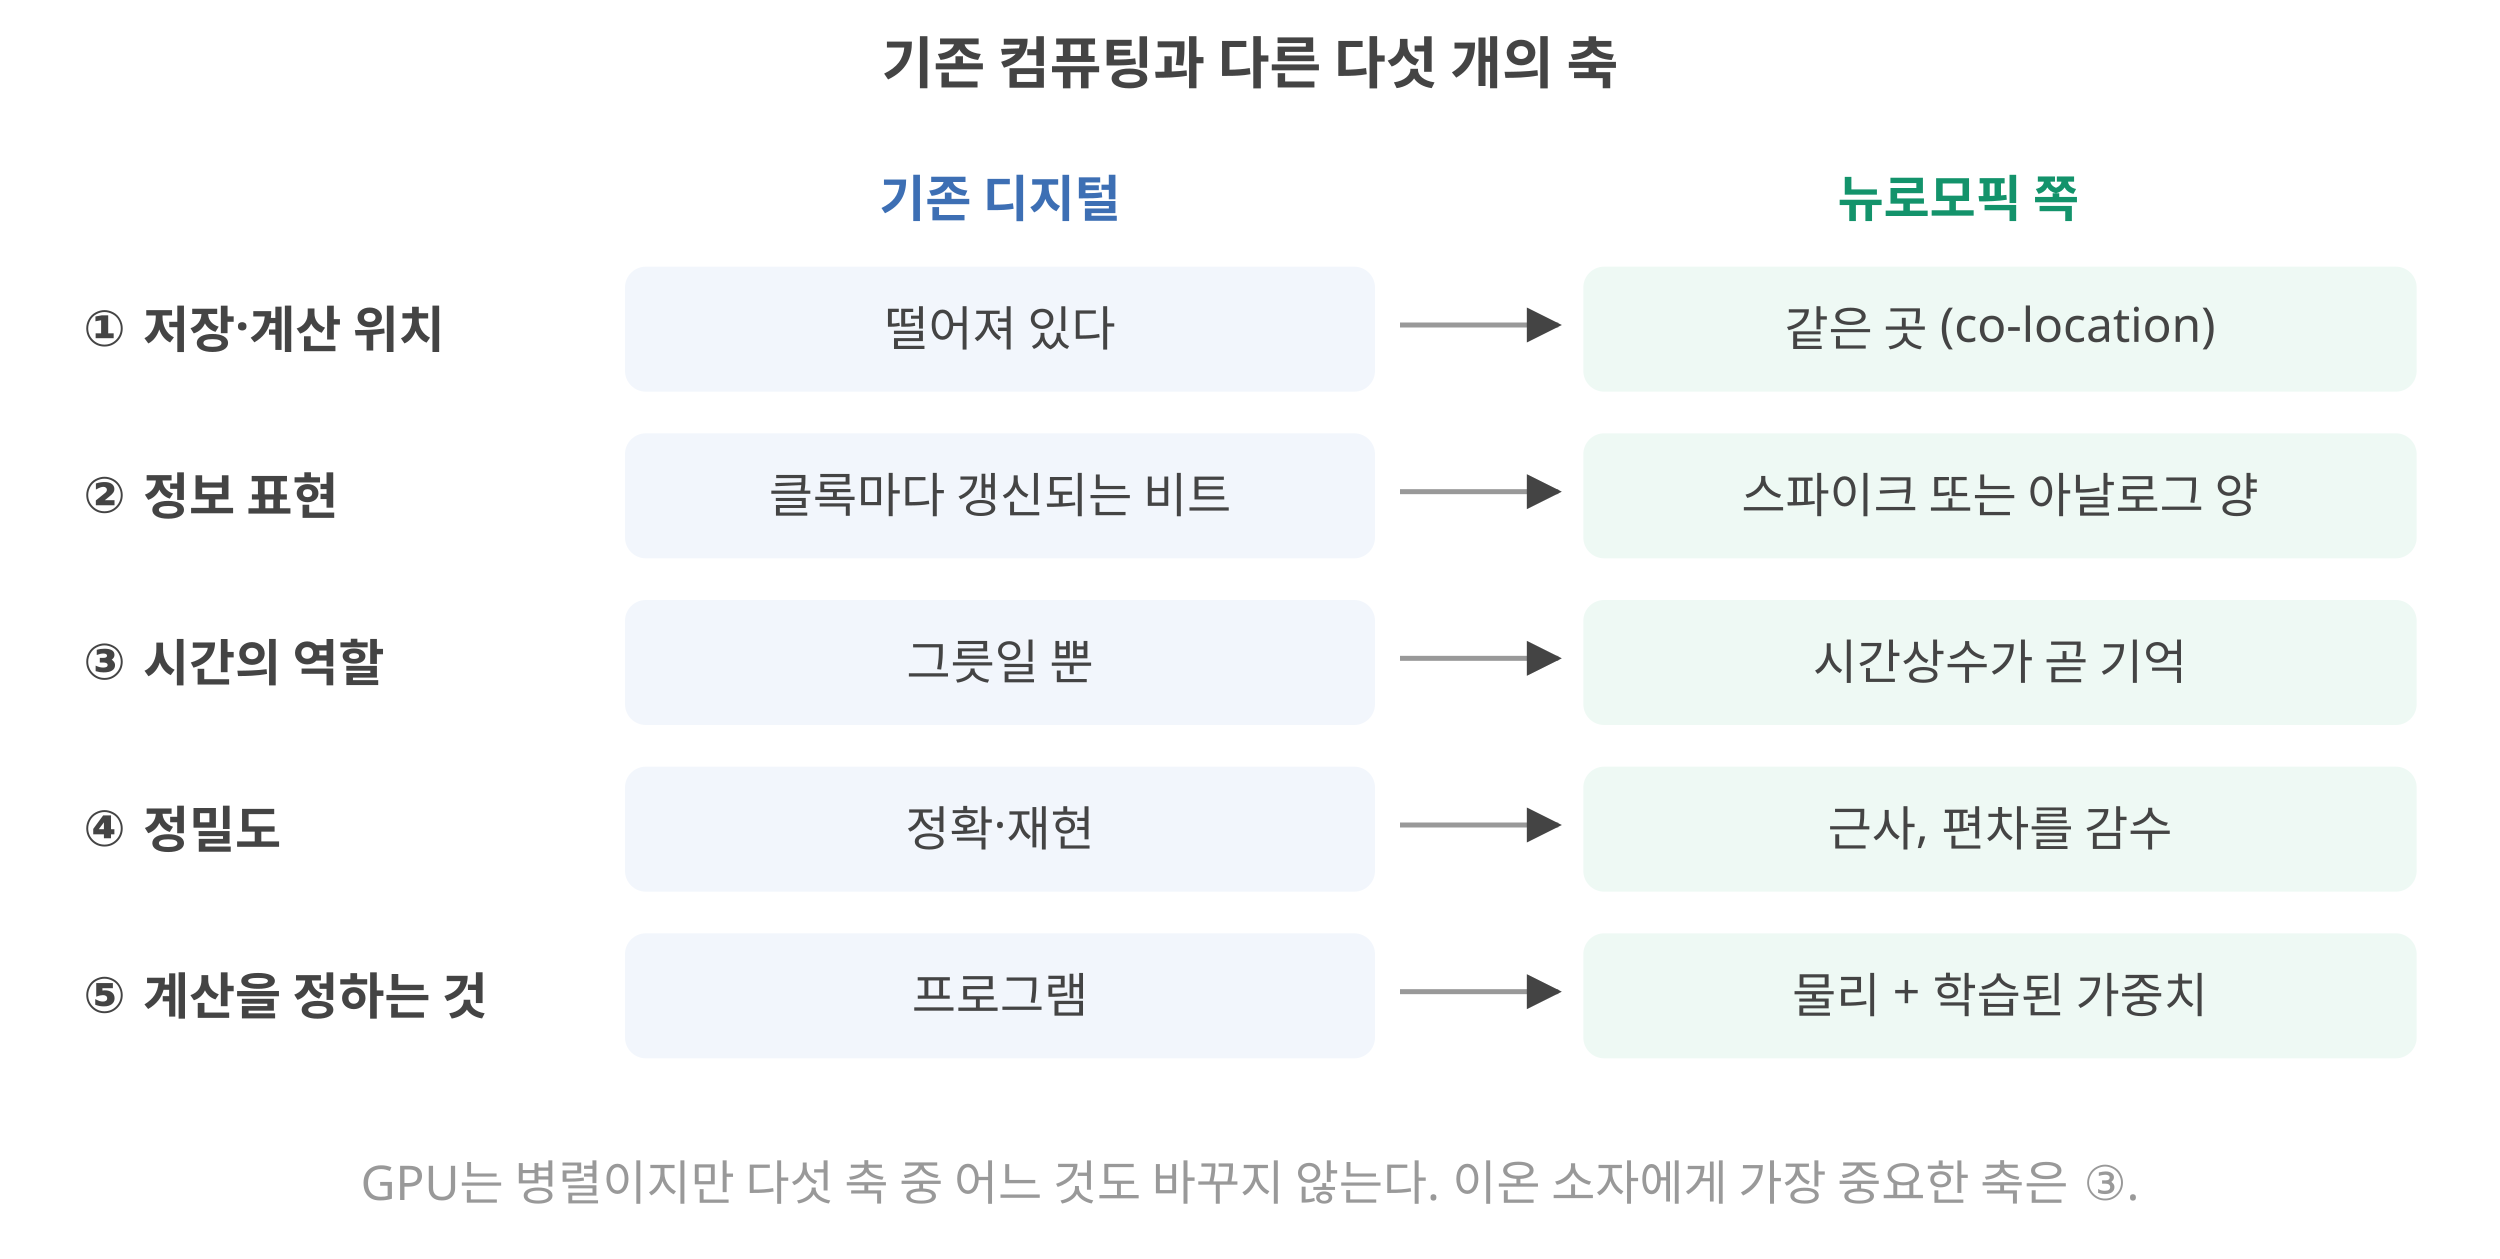
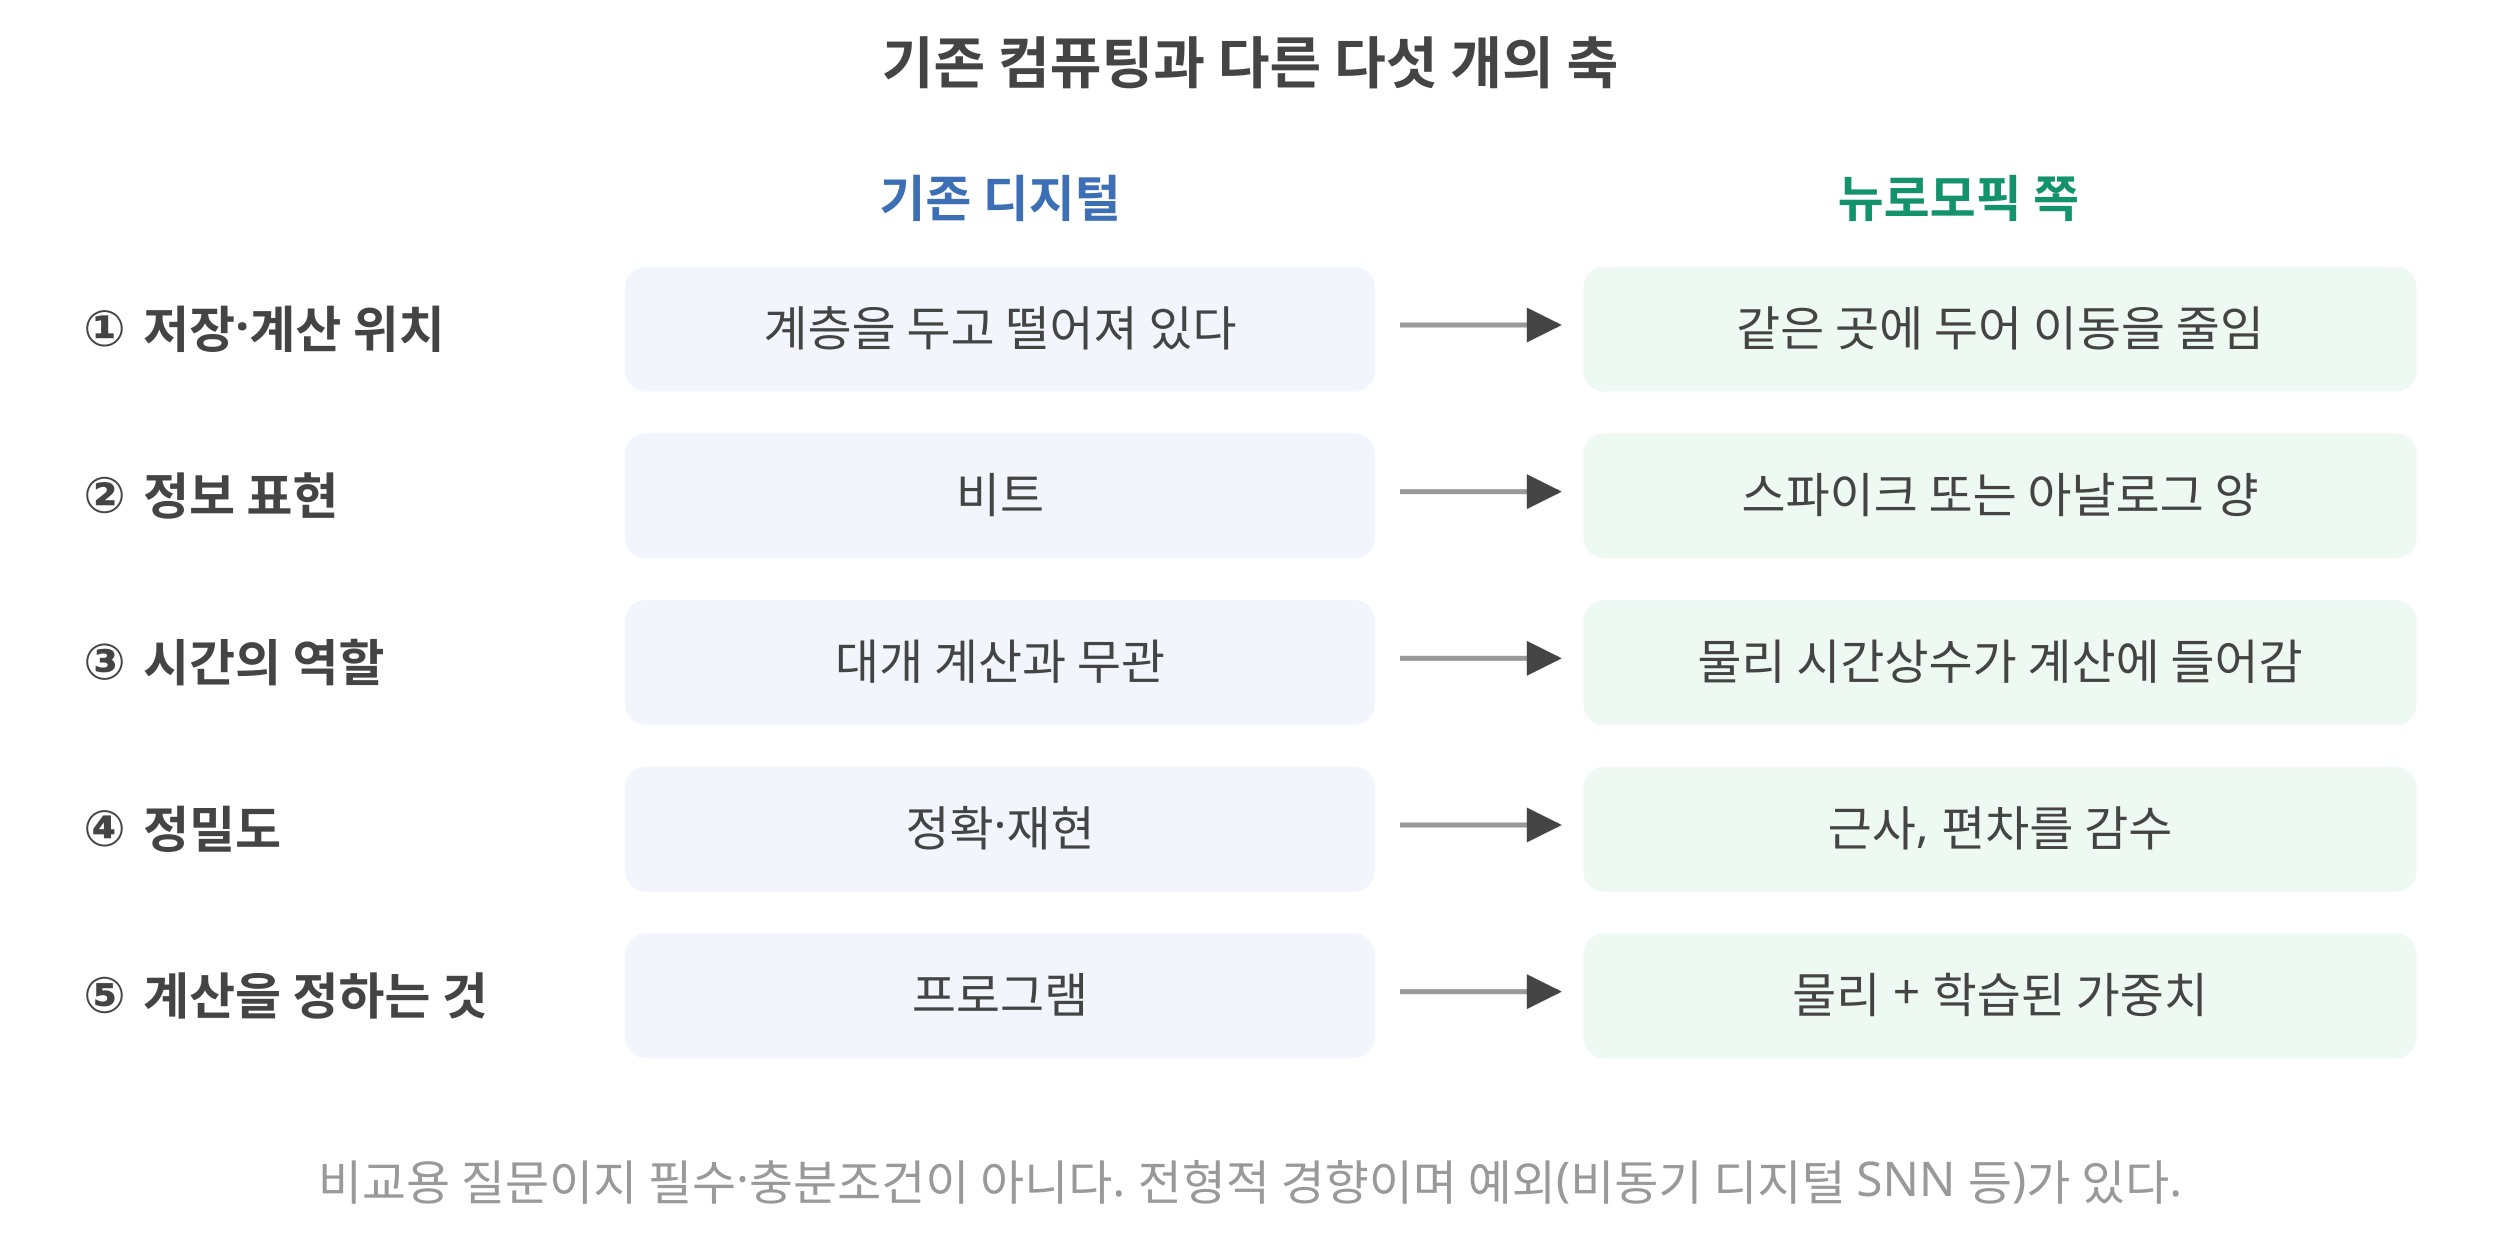
<svg xmlns="http://www.w3.org/2000/svg" viewBox="0 0 600 302" width="100%" font-family="Noto Sans KR, Malgun Gothic, sans-serif" font-size="13" fill="#444">
  <defs>
    <marker id="arr" viewBox="0 0 10 10" refX="9" refY="5" markerWidth="7" markerHeight="7" orient="auto-start-reverse">
      <path d="M0,0 L10,5 L0,10 z" fill="#444" />
    </marker>
  </defs>
  <text x="300" y="20" font-size="13.5" fill="#444" text-anchor="middle" font-weight="bold">기존 컴퓨팅과 다른 다섯 개의 축</text>
  <text x="240" y="52" font-size="12" fill="#3d6fb4" text-anchor="middle" font-weight="bold">기존 디지털</text>
  <text x="470" y="52" font-size="12" fill="#13936b" text-anchor="middle" font-weight="bold">뉴로모픽 쪽</text>
  <text x="20" y="83" font-size="12" fill="#444" text-anchor="start" font-weight="bold">① 저장·계산 위치</text>
  <rect x="150" y="64" width="180" height="30" rx="5" fill="#f2f6fc" stroke="none" stroke-width="1.2" />
-   <text x="240" y="83" font-size="11.5" fill="#444" text-anchor="middle" font-weight="normal">떨어져 있다</text>
+   <text x="240" y="83" font-size="11.5" fill="#444" text-anchor="middle" font-weight="normal">계층을 두고 떨어져 있다</text>
  <line x1="336" y1="78" x2="374" y2="78" stroke="#999" stroke-width="1.2" marker-end="url(#arr)" />
  <rect x="380" y="64" width="200" height="30" rx="5" fill="#eef9f4" stroke="none" stroke-width="1.2" />
-   <text x="480" y="83" font-size="11.5" fill="#444" text-anchor="middle" font-weight="normal">같은 곳 (co-location)</text>
+   <text x="480" y="83" font-size="11.5" fill="#444" text-anchor="middle" font-weight="normal">같은 곳에 두어 이동을 줄임</text>
  <text x="20" y="123" font-size="12" fill="#444" text-anchor="start" font-weight="bold">② 정보 표현</text>
  <rect x="150" y="104" width="180" height="30" rx="5" fill="#f2f6fc" stroke="none" stroke-width="1.2" />
-   <text x="240" y="123" font-size="11.5" fill="#444" text-anchor="middle" font-weight="normal">클록마다 갱신되는 비트</text>
+   <text x="240" y="123" font-size="11.5" fill="#444" text-anchor="middle" font-weight="normal">비트</text>
  <line x1="336" y1="118" x2="374" y2="118" stroke="#999" stroke-width="1.2" marker-end="url(#arr)" />
  <rect x="380" y="104" width="200" height="30" rx="5" fill="#eef9f4" stroke="none" stroke-width="1.2" />
  <text x="480" y="123" font-size="11.5" fill="#444" text-anchor="middle" font-weight="normal">스파이크 또는 아날로그 양</text>
  <text x="20" y="163" font-size="12" fill="#444" text-anchor="start" font-weight="bold">③ 시간의 역할</text>
  <rect x="150" y="144" width="180" height="30" rx="5" fill="#f2f6fc" stroke="none" stroke-width="1.2" />
-   <text x="240" y="163" font-size="11.5" fill="#444" text-anchor="middle" font-weight="normal">그릇일 뿐</text>
+   <text x="240" y="163" font-size="11.5" fill="#444" text-anchor="middle" font-weight="normal">대개 계산과 무관</text>
  <line x1="336" y1="158" x2="374" y2="158" stroke="#999" stroke-width="1.2" marker-end="url(#arr)" />
  <rect x="380" y="144" width="200" height="30" rx="5" fill="#eef9f4" stroke="none" stroke-width="1.2" />
-   <text x="480" y="163" font-size="11.5" fill="#444" text-anchor="middle" font-weight="normal">시간상수가 곧 기억</text>
+   <text x="480" y="163" font-size="11.5" fill="#444" text-anchor="middle" font-weight="normal">물리 시간상수가 계산에 들어감</text>
  <text x="20" y="203" font-size="12" fill="#444" text-anchor="start" font-weight="bold">④ 정밀도</text>
  <rect x="150" y="184" width="180" height="30" rx="5" fill="#f2f6fc" stroke="none" stroke-width="1.2" />
  <text x="240" y="203" font-size="11.5" fill="#444" text-anchor="middle" font-weight="normal">정확·재현</text>
  <line x1="336" y1="198" x2="374" y2="198" stroke="#999" stroke-width="1.2" marker-end="url(#arr)" />
  <rect x="380" y="184" width="200" height="30" rx="5" fill="#eef9f4" stroke="none" stroke-width="1.2" />
  <text x="480" y="203" font-size="11.5" fill="#444" text-anchor="middle" font-weight="normal">근사, 편차를 감수</text>
  <text x="20" y="243" font-size="12" fill="#444" text-anchor="start" font-weight="bold">⑤ 계산을 정하는 것</text>
  <rect x="150" y="224" width="180" height="30" rx="5" fill="#f2f6fc" stroke="none" stroke-width="1.2" />
  <text x="240" y="243" font-size="11.5" fill="#444" text-anchor="middle" font-weight="normal">프로그램</text>
  <line x1="336" y1="238" x2="374" y2="238" stroke="#999" stroke-width="1.2" marker-end="url(#arr)" />
  <rect x="380" y="224" width="200" height="30" rx="5" fill="#eef9f4" stroke="none" stroke-width="1.2" />
  <text x="480" y="243" font-size="11.5" fill="#444" text-anchor="middle" font-weight="normal">물리 + 학습된 가중치</text>
-   <text x="300" y="288" font-size="11.5" fill="#999" text-anchor="middle" font-weight="normal">GPU는 병렬이지만 다섯 축 중 어느 것도 바꾸지 않는다. 이온 소자에게 가장 중요한 축은 ③.</text>
+   <text x="300" y="288" font-size="11.5" fill="#999" text-anchor="middle" font-weight="normal">비교용 질문이지 필수·충분조건이 아니다. 전형적 경향이며 예외(비동기 디지털 SNN 등)가 있다.</text>
</svg>
